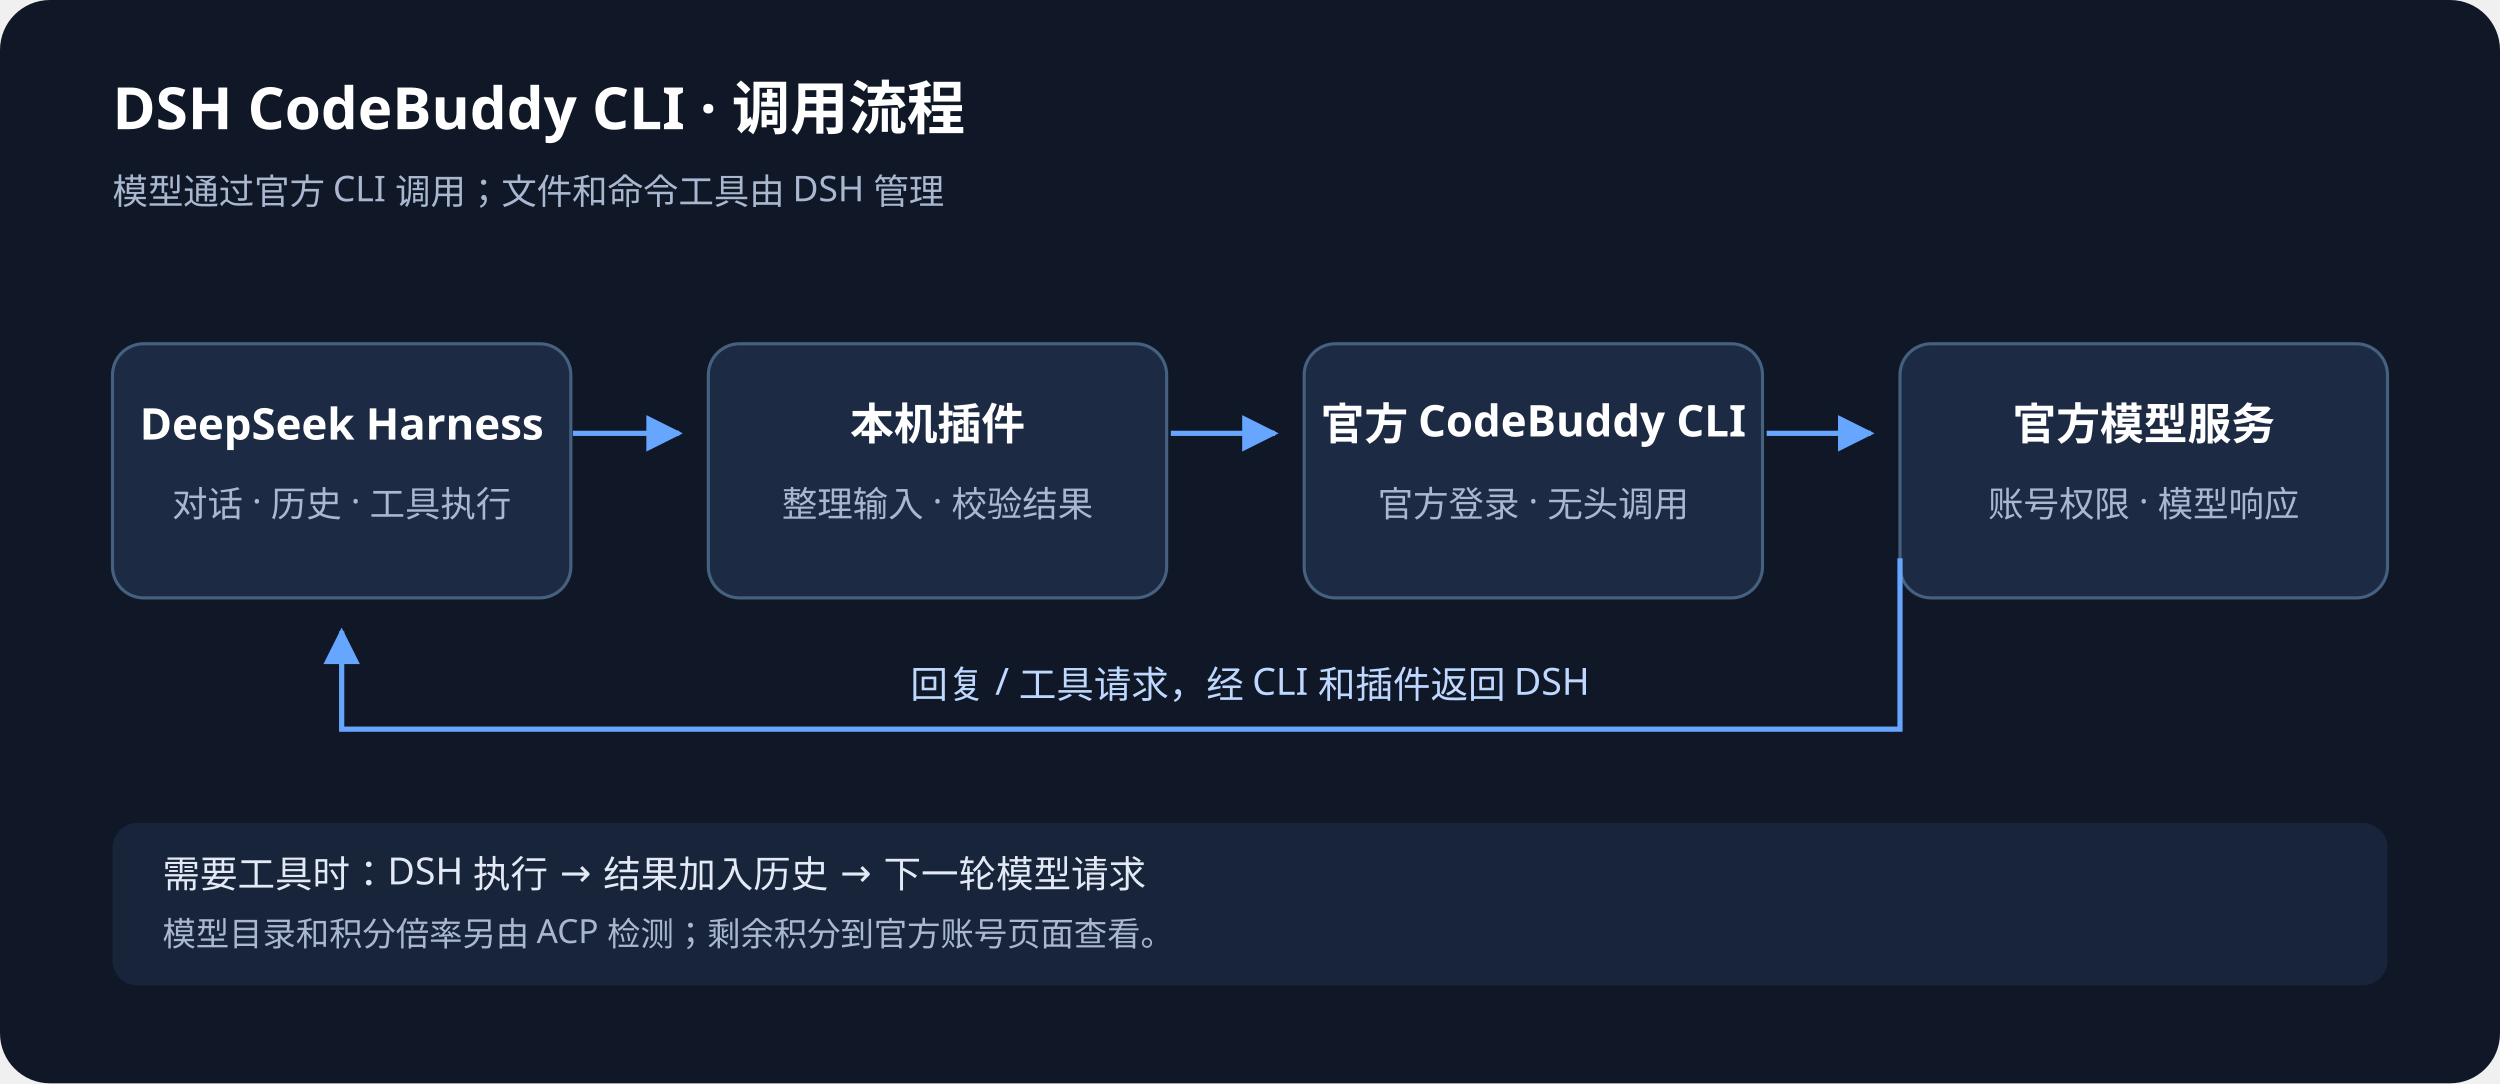
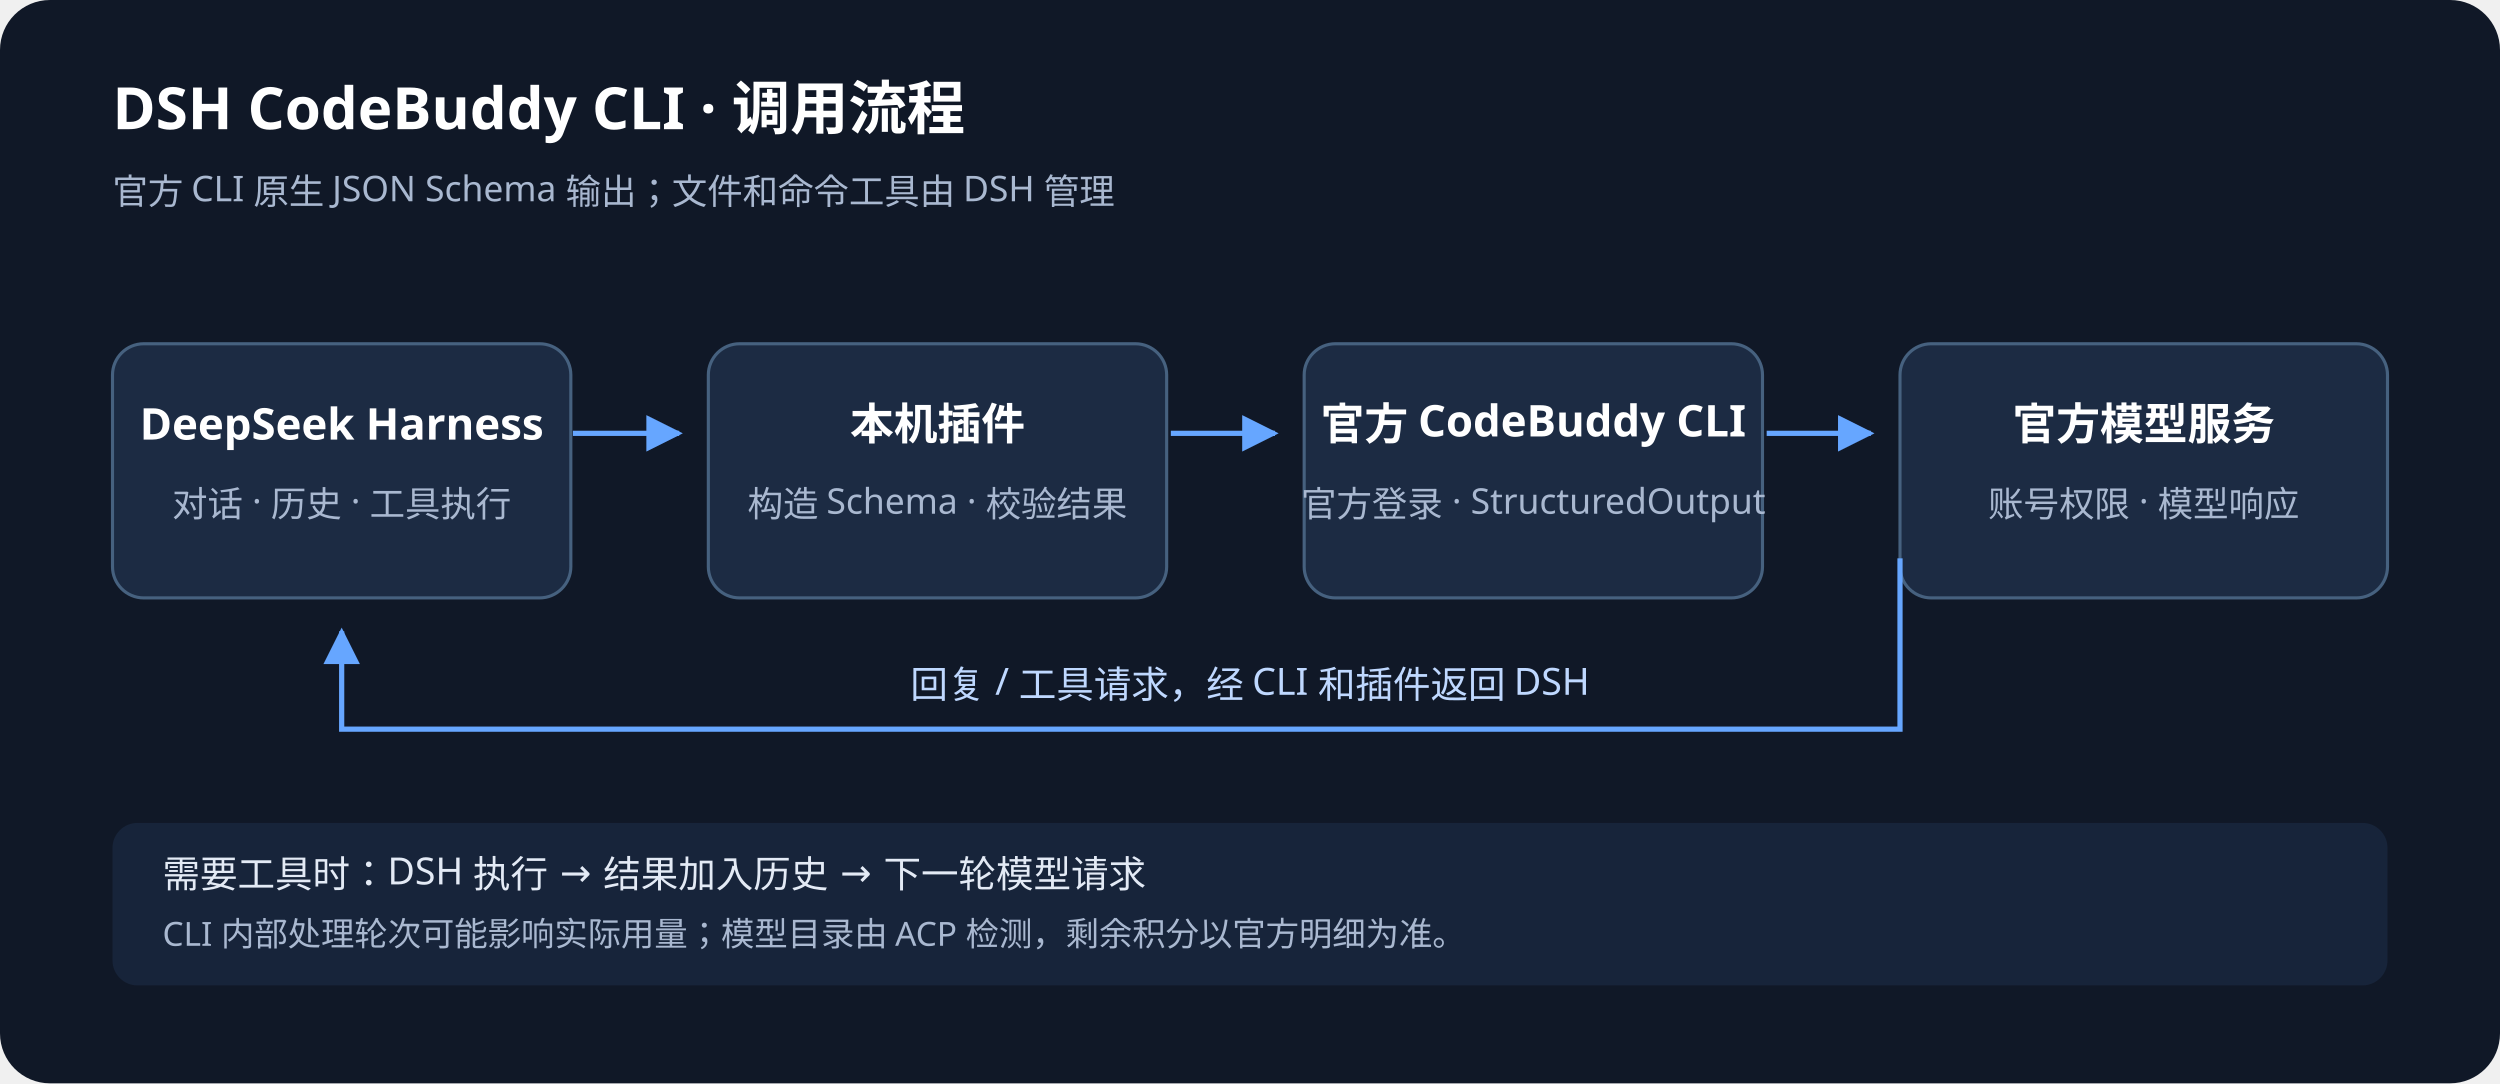
<svg xmlns="http://www.w3.org/2000/svg" width="1200" height="520" viewBox="0 0 1200 520" role="img" aria-labelledby="title desc">
  <defs>
    <marker id="arrow" viewBox="0 0 10 10" refX="9" refY="5" markerWidth="7" markerHeight="7" orient="auto-start-reverse">
      <path d="M0 0 10 5 0 10Z" fill="#66a6ff" />
    </marker>
  </defs>
  <rect width="1200" height="520" rx="24" fill="#101827" />
  <g font-family="Microsoft YaHei, PingFang SC, sans-serif">
    <text x="54" y="62" fill="#fff" font-size="28" font-weight="700">DSH CodeBuddy CLI · 调用流程</text>
-     <text x="54" y="98" fill="#a9b8d0" font-size="17">模型通过官方 CLI 调用；文件和命令工具由 DSH 管理</text>
+     <text x="54" y="98" fill="#a9b8d0" font-size="17">官方 CLI 原生 JSON Schema 输出；文件和命令工具由 DSH 管理</text>
    <g fill="#1c2b43" stroke="#46617f" stroke-width="1.5">
      <rect x="54" y="165" width="220" height="122" rx="15" />
      <rect x="340" y="165" width="220" height="122" rx="15" />
      <rect x="626" y="165" width="220" height="122" rx="15" />
      <rect x="912" y="165" width="234" height="122" rx="15" />
    </g>
    <g fill="#fff" font-size="21" font-weight="600" text-anchor="middle">
      <text x="164" y="211">DeepSeek Harness</text>
      <text x="450" y="211">本机插件</text>
      <text x="736" y="211">官方 CodeBuddy CLI</text>
      <text x="1029" y="211">官方模型服务</text>
    </g>
    <g fill="#a9b8d0" font-size="17" text-anchor="middle">
      <text x="164" y="248">对话 · 历史 · 工具执行</text>
-       <text x="450" y="248">整理输入 · 校验结果</text>
-       <text x="736" y="248">官方登录 · 无头调用</text>
+       <text x="450" y="248">构造 Schema · 校验结果</text>
+       <text x="736" y="248">官方登录 · StructuredOutput</text>
      <text x="1029" y="248">账号权限 · 模型响应</text>
    </g>
    <g fill="none" stroke="#66a6ff" stroke-width="2.5" marker-end="url(#arrow)">
      <path d="M275 208H326" />
      <path d="M562 208H612" />
      <path d="M848 208H898" />
      <path d="M912 268V350H164V303" />
    </g>
    <text x="600" y="335" fill="#bfd8ff" font-size="18" text-anchor="middle">回复 / 工具请求，经 CLI 和插件返回 DSH</text>
    <rect x="54" y="395" width="1092" height="78" rx="12" fill="#17243a" />
    <text x="78" y="426" fill="#e3eaf5" font-size="18">需要工具时：DSH 执行 → 结果加入历史 → 下一轮模型请求</text>
-     <text x="78" y="454" fill="#a9b8d0" font-size="16">模型目录和积分倍率另由 ACP 检测；剩余积分到官方账号页面查看。</text>
+     <text x="78" y="454" fill="#a9b8d0" font-size="16">CLI 内部处理轮次可能影响实际用量；模型目录由 ACP 检测，剩余积分以官方明细为准。</text>
  </g>
</svg>
